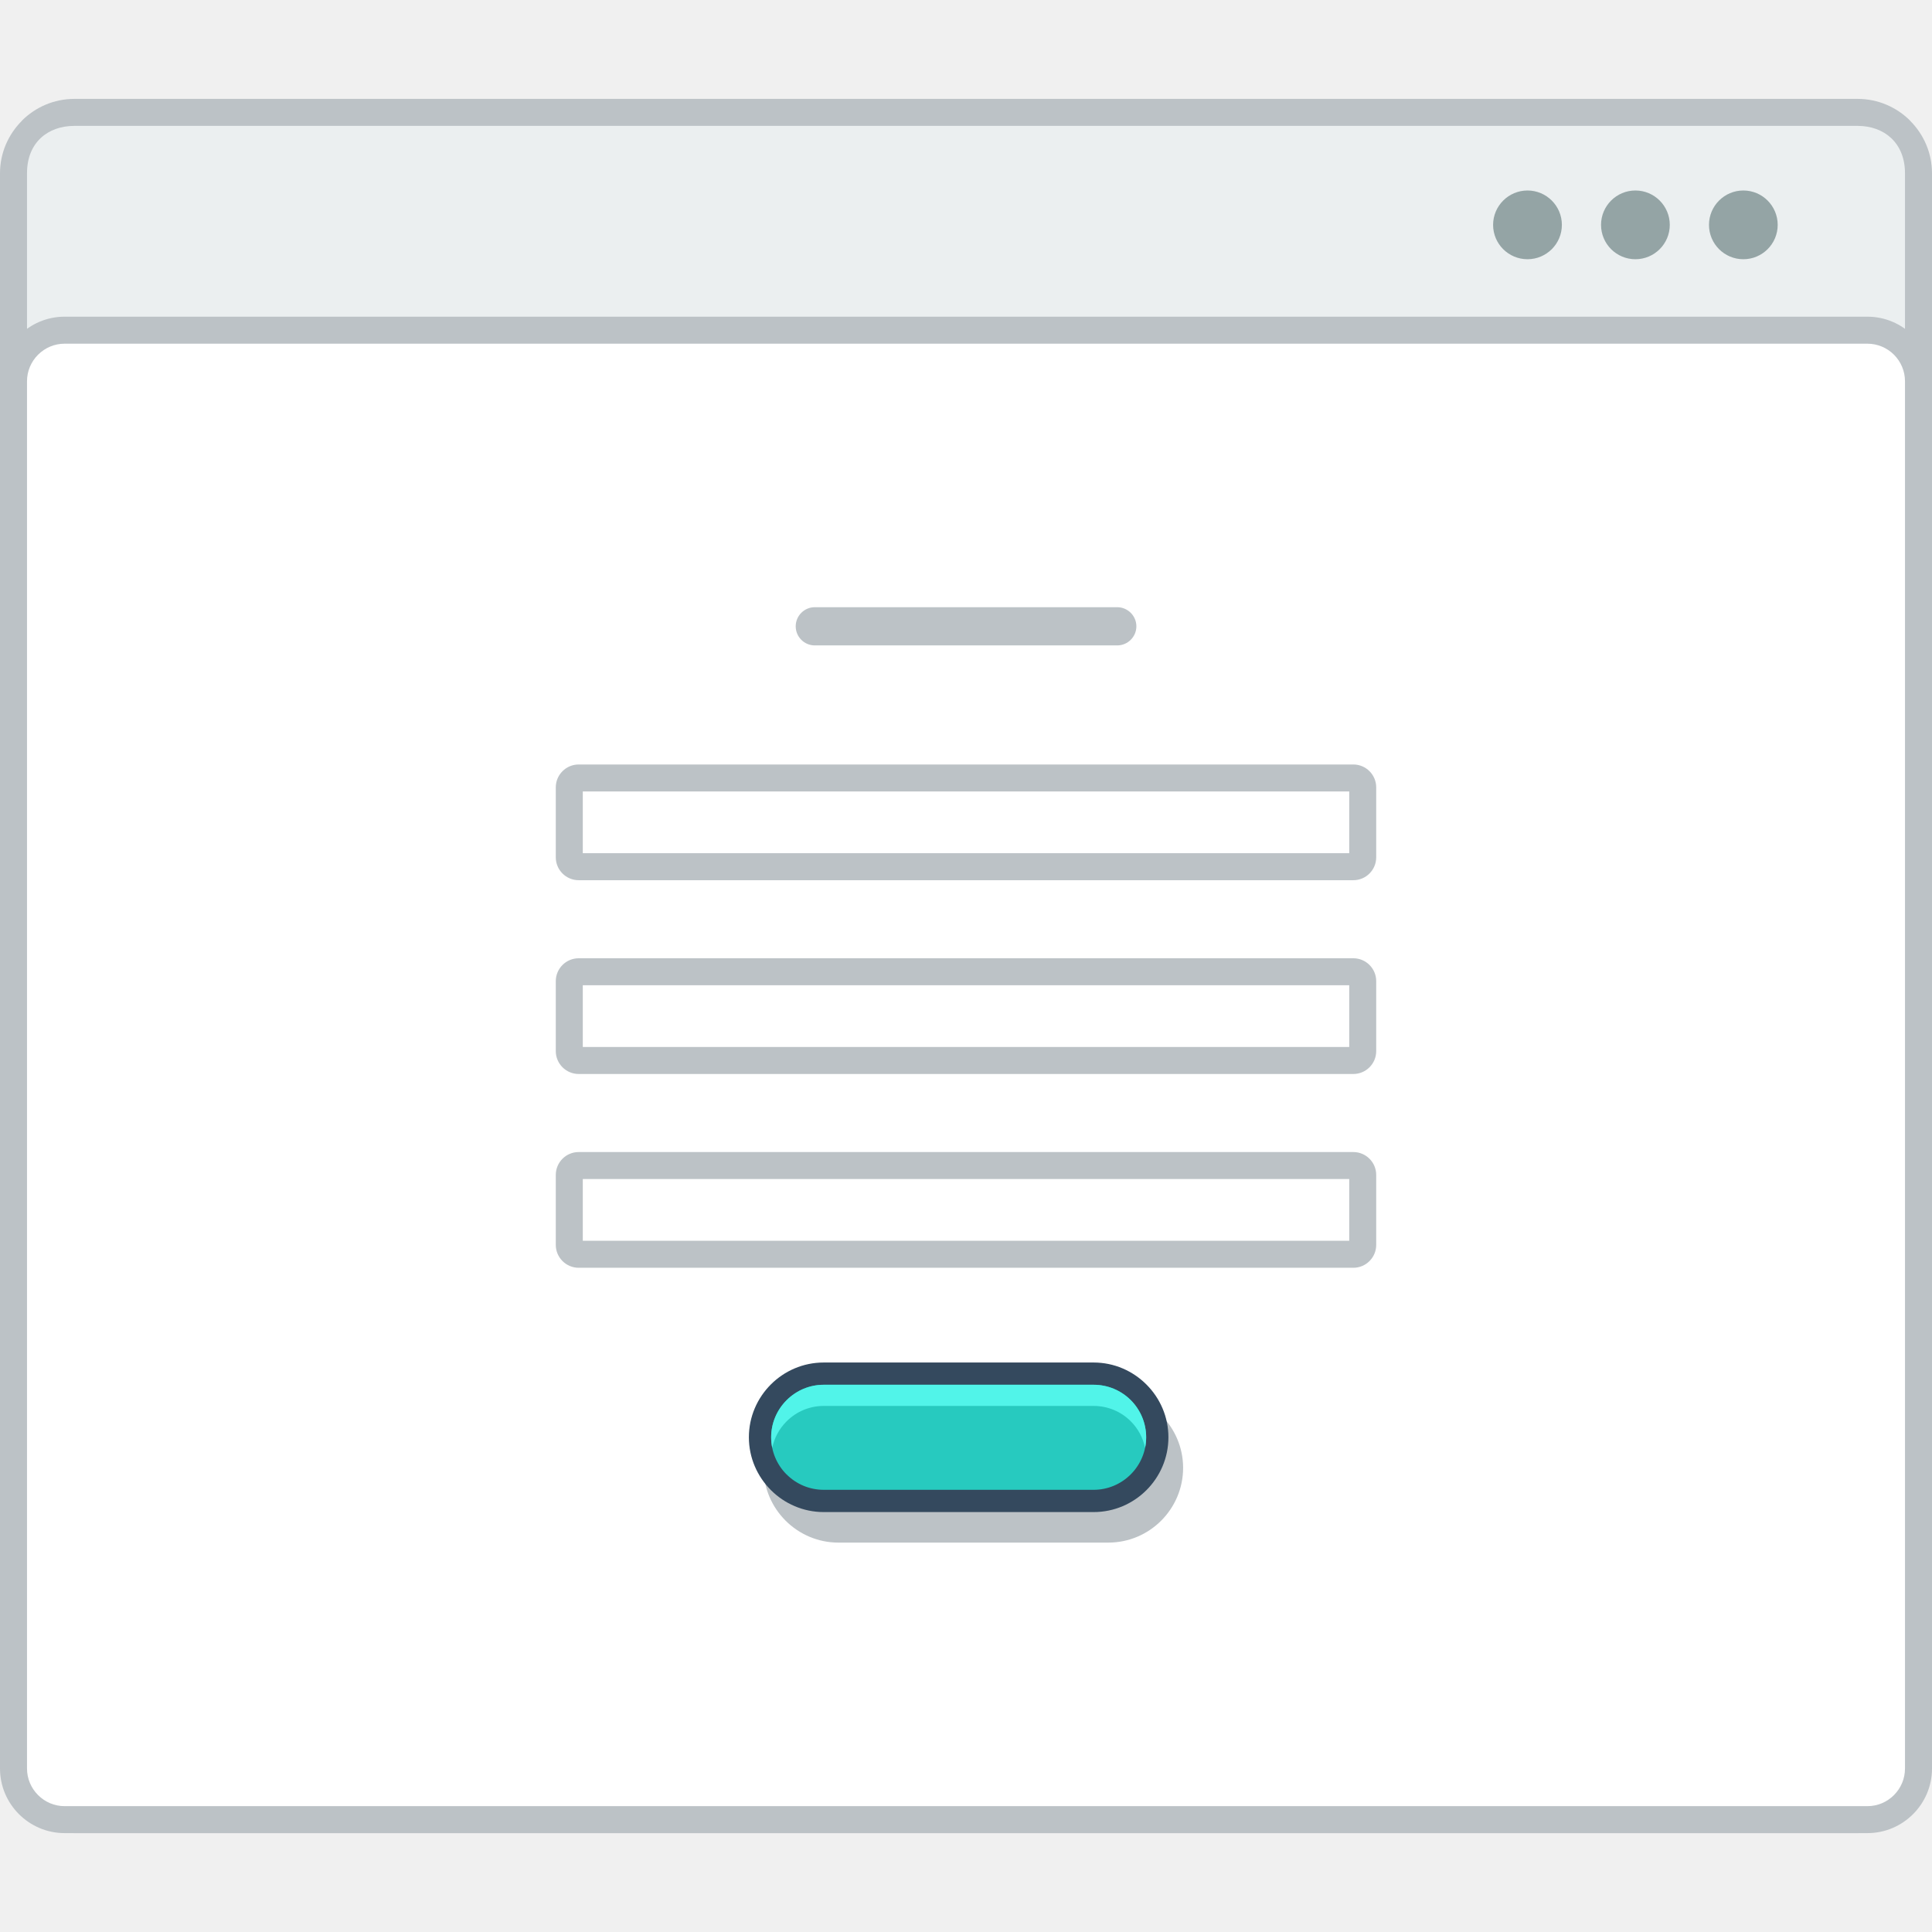
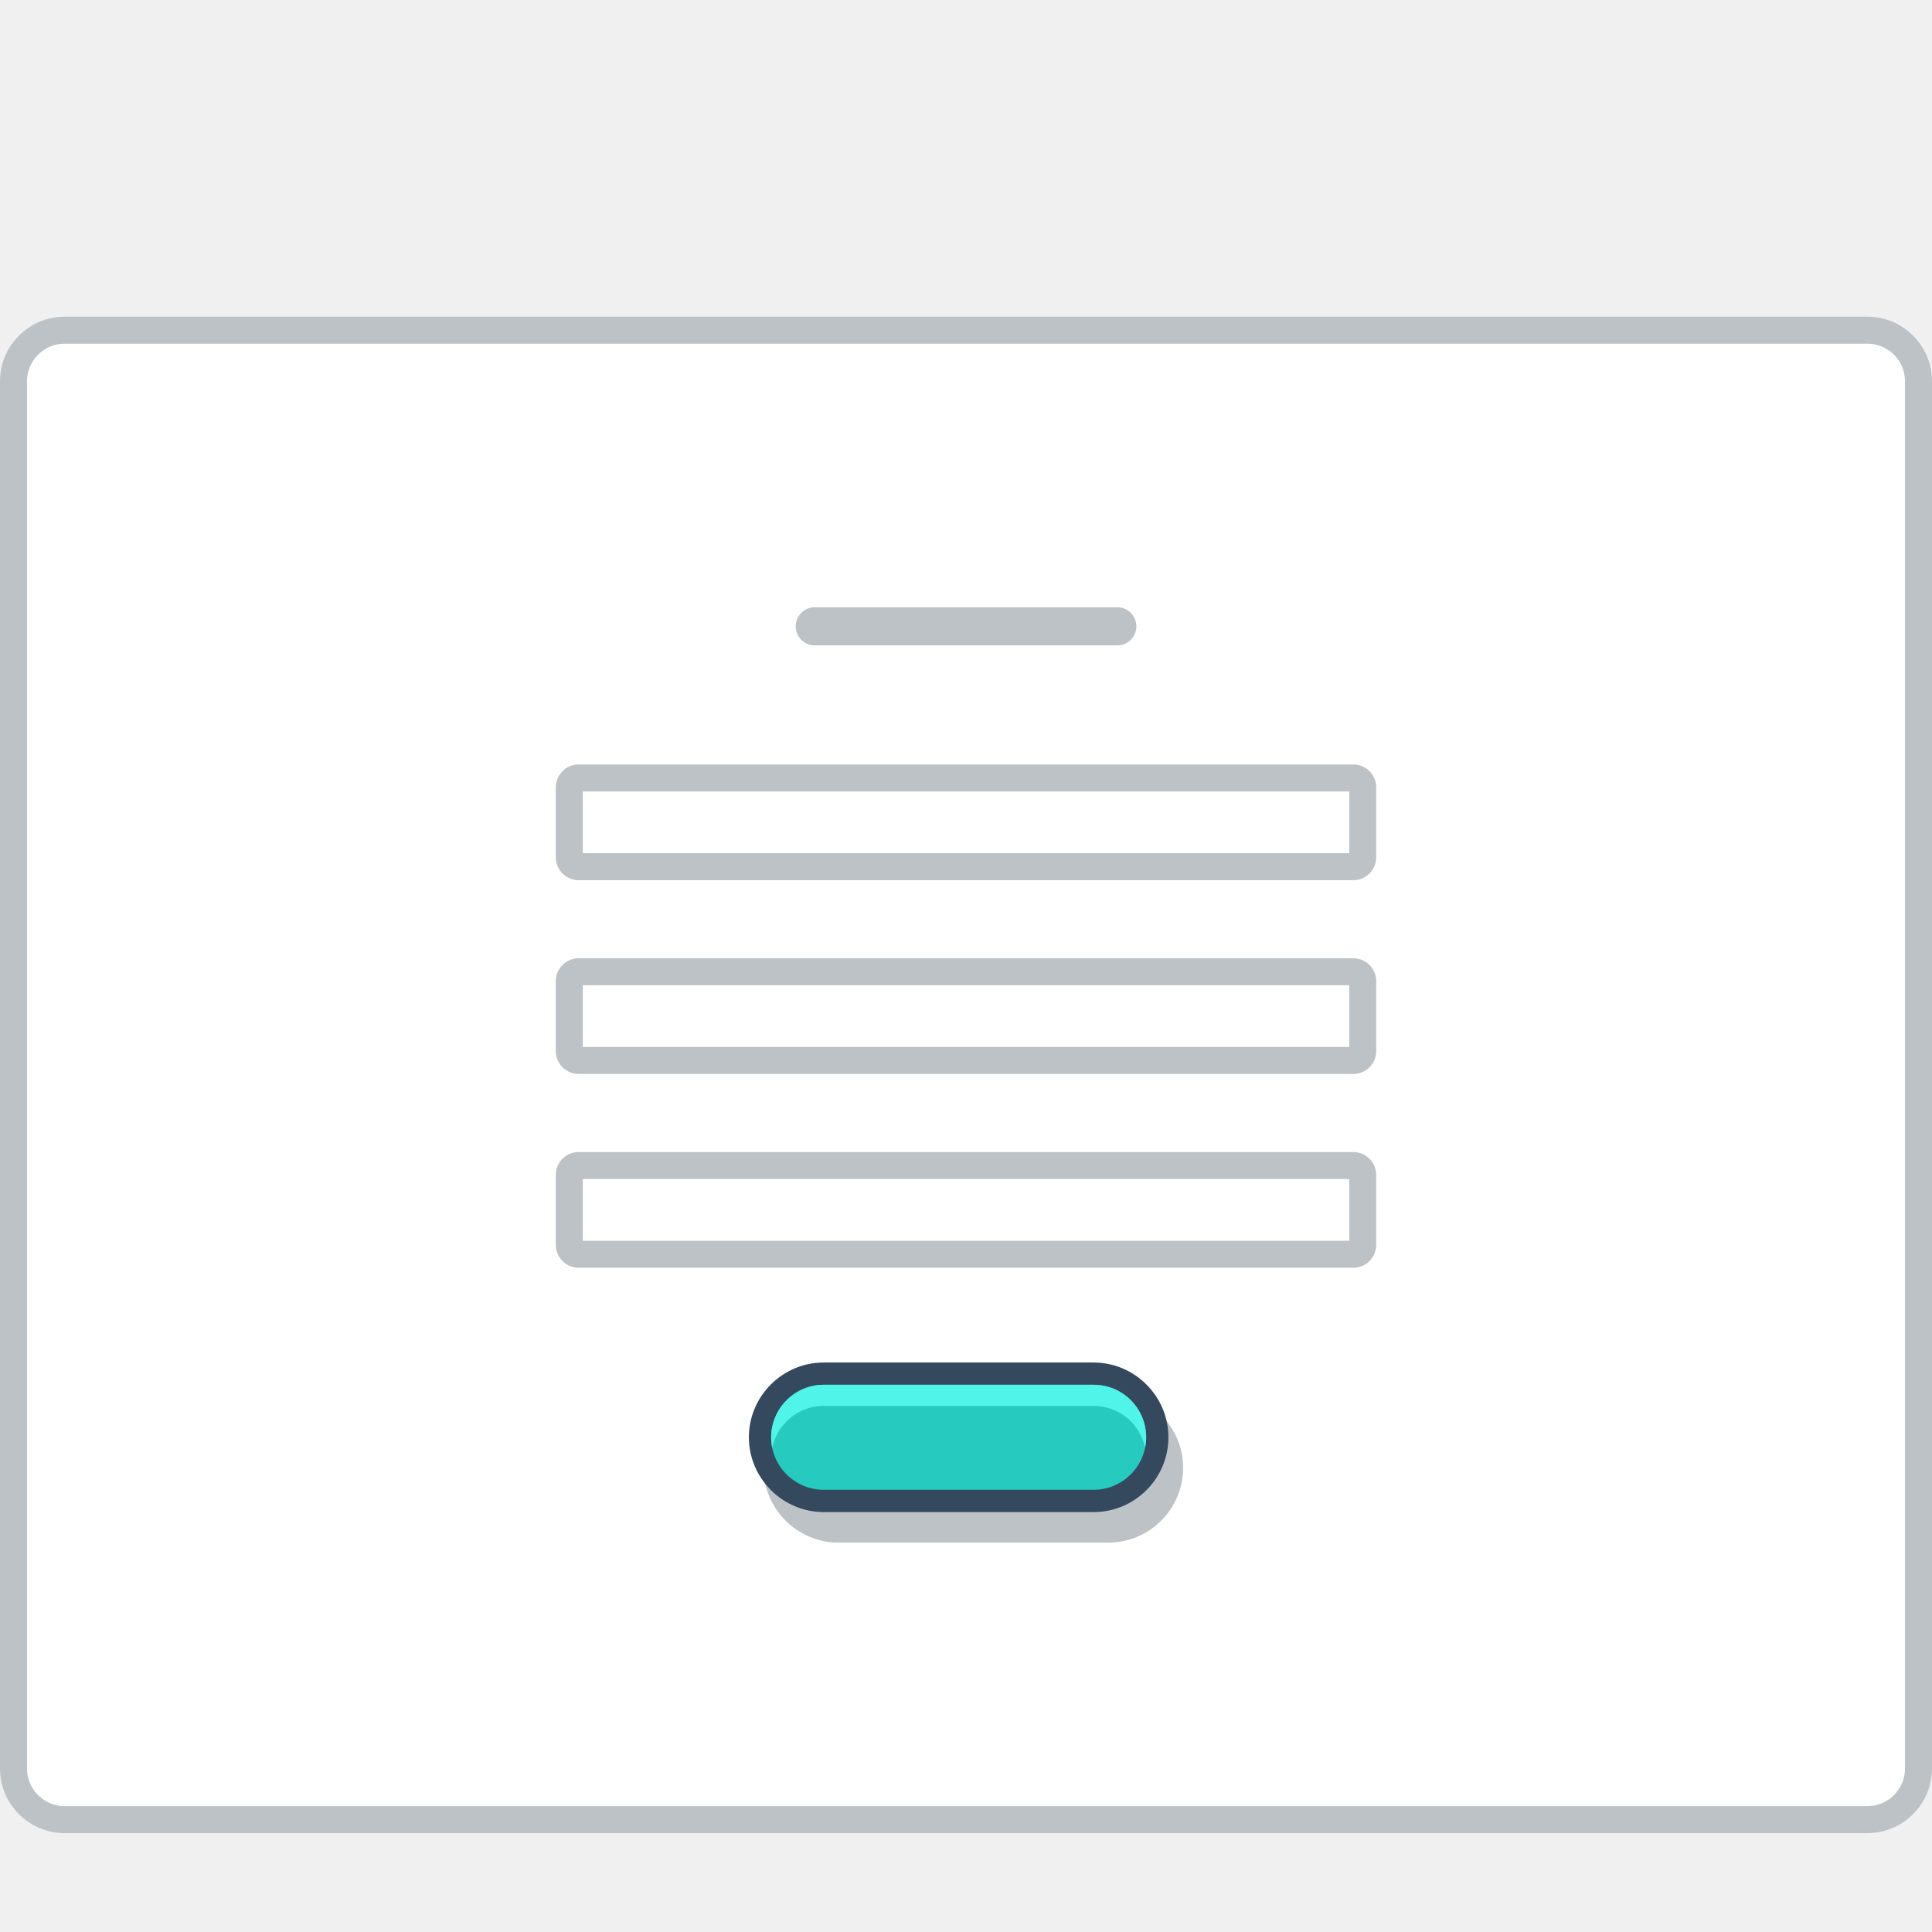
<svg xmlns="http://www.w3.org/2000/svg" version="1.0" id="Layer_1" x="0px" y="0px" width="800px" height="800px" viewBox="188.355 203.884 420.724 377.658" enable-background="new 0 0 800 800" xml:space="preserve">
  <g>
-     <path fill="#BCC2C6" d="M204.558,203.884h388.327c4.449,0,8.506,1.816,11.438,4.748v0.025c2.932,2.932,4.756,6.98,4.756,11.42   v345.271c0,4.439-1.824,8.488-4.756,11.42v0.018c-2.932,2.932-6.988,4.756-11.438,4.756H204.558c-4.458,0-8.515-1.824-11.438-4.756   v-0.018c-2.933-2.932-4.765-6.98-4.765-11.42V220.077c0-4.44,1.832-8.488,4.765-11.42v-0.025   C196.043,205.7,200.1,203.884,204.558,203.884" />
-     <path fill="#EBEFF0" d="M603.197,220.077v345.271c0,6.497-4.532,10.32-10.313,10.32H204.558c-5.781,0-10.321-3.715-10.321-10.32   V220.077c0-6.73,4.564-10.313,10.321-10.313h388.327C598.665,209.765,603.197,213.463,603.197,220.077" />
    <path fill="#BCC2C6" d="M202.415,251.314h392.603c3.873,0,7.389,1.583,9.93,4.132c2.549,2.54,4.131,6.055,4.131,9.929V567.48   c0,3.874-1.582,7.39-4.131,9.938c-2.541,2.54-6.057,4.123-9.93,4.123H202.415c-3.864,0-7.38-1.583-9.929-4.123   c-2.549-2.549-4.131-6.064-4.131-9.938V265.375c0-3.874,1.582-7.389,4.131-9.929C195.035,252.896,198.551,251.314,202.415,251.314" />
    <path fill-rule="evenodd" clip-rule="evenodd" fill="#FFFFFF" d="M202.415,257.195c-2.174,0-4.23,0.867-5.771,2.399   c-1.541,1.541-2.407,3.607-2.407,5.781V567.48c0,2.174,0.866,4.24,2.407,5.781s3.598,2.407,5.771,2.407h392.603   c2.183,0,4.24-0.866,5.781-2.407c1.532-1.541,2.398-3.598,2.398-5.781V265.375c0-2.182-0.866-4.24-2.398-5.781   c-1.541-1.532-3.615-2.399-5.781-2.399H202.415z" />
-     <path fill-rule="evenodd" clip-rule="evenodd" fill="#94A4A5" d="M544.489,223.833c4.132,0,7.488,3.357,7.488,7.489   s-3.356,7.48-7.488,7.48s-7.481-3.349-7.481-7.48S540.357,223.833,544.489,223.833 M567.996,223.833c4.132,0,7.48,3.357,7.48,7.489   s-3.349,7.48-7.48,7.48s-7.481-3.349-7.481-7.48S563.864,223.833,567.996,223.833z M520.991,223.833   c4.131,0,7.487,3.357,7.487,7.489s-3.356,7.48-7.487,7.48c-4.133,0-7.489-3.349-7.489-7.48S516.867,223.833,520.991,223.833z" />
    <path fill-rule="evenodd" clip-rule="evenodd" fill="#BCC2C6" d="M314.36,348.831h168.722c2.731,0,4.964,2.241,4.964,4.973v15.252   c0,2.732-2.232,4.973-4.964,4.973H314.36c-2.732,0-4.973-2.232-4.973-4.973v-15.252C309.388,351.072,311.62,348.831,314.36,348.831   " />
    <rect x="315.269" y="354.704" fill-rule="evenodd" clip-rule="evenodd" fill="#FFFFFF" width="166.905" height="13.444" />
    <path fill-rule="evenodd" clip-rule="evenodd" fill="#BCC2C6" d="M314.36,391.03h168.722c2.731,0,4.964,2.241,4.964,4.973v15.252   c0,2.732-2.232,4.973-4.964,4.973H314.36c-2.732,0-4.973-2.24-4.973-4.973v-15.252C309.388,393.271,311.62,391.03,314.36,391.03" />
    <rect x="315.269" y="396.903" fill-rule="evenodd" clip-rule="evenodd" fill="#FFFFFF" width="166.905" height="13.444" />
    <path fill-rule="evenodd" clip-rule="evenodd" fill="#BCC2C6" d="M314.36,433.229h168.722c2.731,0,4.964,2.241,4.964,4.974v15.252   c0,2.731-2.232,4.973-4.964,4.973H314.36c-2.732,0-4.973-2.241-4.973-4.973v-15.252C309.388,435.462,311.62,433.229,314.36,433.229   " />
    <rect x="315.269" y="439.102" fill-rule="evenodd" clip-rule="evenodd" fill="#FFFFFF" width="166.905" height="13.444" />
    <path fill="#BCC2C6" d="M429.712,493.771H370.92c-2.257,0-4.314,0.924-5.806,2.415c-1.491,1.5-2.415,3.549-2.415,5.807v0.009   c0,2.266,0.916,4.322,2.398,5.806l0.017,0.016c1.483,1.483,3.54,2.399,5.806,2.399h58.792c2.258,0,4.315-0.925,5.807-2.415   c1.499-1.491,2.415-3.549,2.415-5.806v-0.009c0-2.258-0.916-4.323-2.406-5.814C434.036,494.694,431.97,493.771,429.712,493.771    M370.92,485.715h58.792c4.474,0,8.538,1.824,11.487,4.782l0.017,0.008c2.948,2.957,4.781,7.022,4.781,11.487v0.009   c0,4.481-1.833,8.555-4.781,11.503c-2.949,2.949-7.022,4.772-11.504,4.772H370.92c-4.456,0-8.53-1.823-11.486-4.772l-0.008-0.008   l-0.008-0.01c-2.95-2.956-4.782-7.021-4.782-11.485v-0.009c0-4.474,1.832-8.547,4.782-11.495   C362.366,487.539,366.439,485.715,370.92,485.715z" />
    <path fill="#34495E" d="M367.729,479.06h58.784c4.474,0,8.538,1.833,11.486,4.782l0.017,0.016   c2.949,2.949,4.781,7.014,4.781,11.487l0,0c0,4.481-1.832,8.555-4.781,11.504c-2.948,2.948-7.021,4.78-11.503,4.78h-58.784   c-4.465,0-8.538-1.832-11.495-4.78v-0.009l-0.017-0.009c-2.948-2.957-4.781-7.021-4.781-11.486l0,0   c0-4.481,1.833-8.555,4.781-11.503C359.167,480.893,363.24,479.06,367.729,479.06" />
    <path fill="#27CABF" d="M426.514,483.907c3.041,0,5.939,1.2,8.088,3.349c2.149,2.15,3.349,5.049,3.349,8.089   c0,3.032-1.216,5.931-3.357,8.071c-2.147,2.149-5.038,3.365-8.079,3.365h-58.784c-3.04,0-5.931-1.199-8.079-3.349l-0.018-0.008   c-2.148-2.149-3.349-5.048-3.349-8.08c0-3.04,1.217-5.931,3.366-8.08c2.148-2.149,5.031-3.357,8.079-3.357H426.514z" />
    <path fill="#51F4E9" d="M426.514,483.907c3.041,0,5.939,1.2,8.088,3.349c2.149,2.15,3.349,5.049,3.349,8.089   c0,0.774-0.084,1.55-0.233,2.3c-0.449-2.175-1.523-4.183-3.115-5.781c-2.148-2.15-5.047-3.349-8.088-3.349h-58.784   c-3.048,0-5.931,1.208-8.079,3.356c-1.601,1.599-2.683,3.607-3.133,5.781c-0.15-0.75-0.233-1.524-0.233-2.308   c0-3.04,1.217-5.931,3.366-8.08c2.148-2.149,5.031-3.357,8.079-3.357H426.514z" />
    <path fill-rule="evenodd" clip-rule="evenodd" fill="#BCC2C6" d="M365.781,314.579h65.871c2.283,0,4.166,1.875,4.166,4.157v0.008   c0,2.291-1.883,4.156-4.166,4.156h-65.871c-2.283,0-4.148-1.866-4.148-4.156v-0.008   C361.633,316.454,363.498,314.579,365.781,314.579" />
  </g>
</svg>
